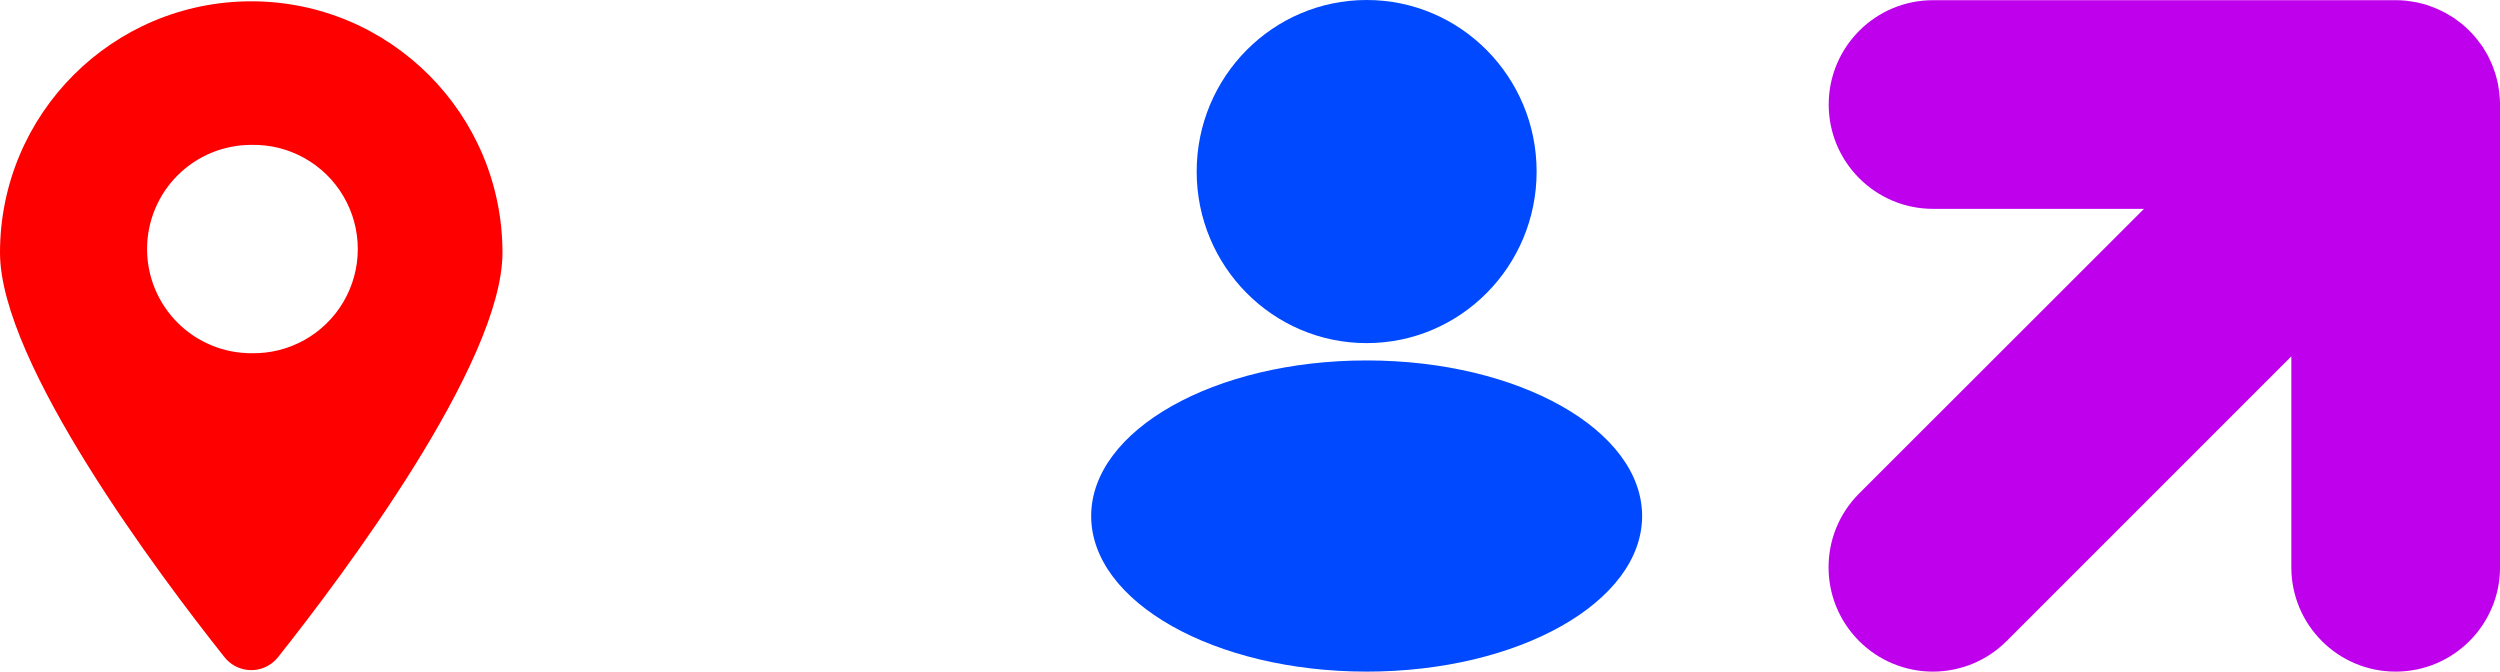
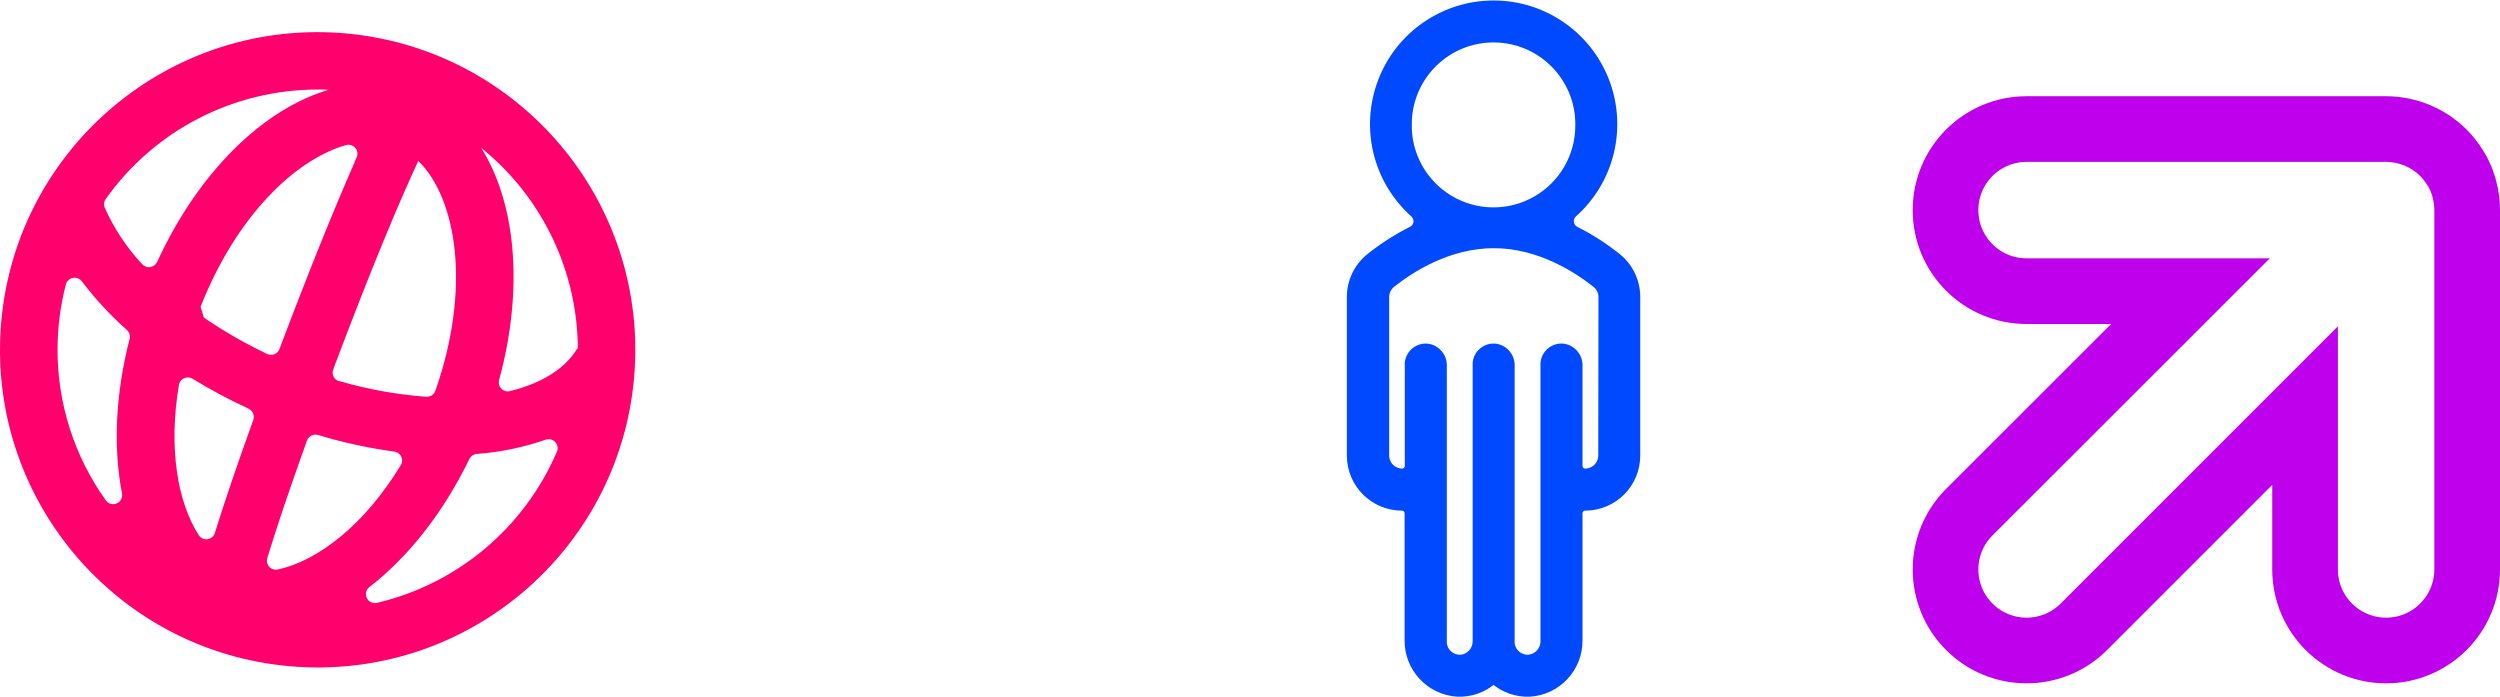
- <svg xmlns="http://www.w3.org/2000/svg" viewBox="0 0 536.99 144.27">
+ <svg xmlns="http://www.w3.org/2000/svg" viewBox="0 0 761.45 212.25">
  <defs>
-     <style>.cls-1{isolation:isolate;}.cls-2{fill:#be00ec;}.cls-2,.cls-3,.cls-4{mix-blend-mode:multiply;}.cls-3{fill:red;}.cls-5{fill:#0049ff;}</style>
+     <style>.cls-1{isolation:isolate;}.cls-2{fill:none;stroke:#be00ec;stroke-width:20px;}.cls-2,.cls-3,.cls-4{mix-blend-mode:multiply;}.cls-3{fill:#0049ff;stroke:#0049ff;stroke-width:2px;}.cls-4{fill:#ff006c;}</style>
  </defs>
  <g class="cls-1">
    <g id="Layer_2" data-name="Layer 2">
      <g id="Layer_1-2" data-name="Layer 1">
-         <path id="Path_16" data-name="Path 16" class="cls-2" d="M536.87,20.24c0-.32-.09-.64-.13-1s-.11-.81-.19-1.21-.17-.73-.26-1.1-.17-.69-.27-1-.25-.72-.37-1.07-.23-.67-.37-1-.3-.66-.46-1-.3-.67-.48-1-.36-.62-.55-.93-.37-.64-.57-.94-.5-.69-.76-1-.35-.5-.55-.73a22.66,22.66,0,0,0-3.13-3.14c-.25-.2-.5-.38-.75-.56s-.66-.51-1-.74-.65-.4-1-.59-.6-.37-.91-.54-.68-.33-1-.49-.64-.31-1-.45-.68-.25-1-.37-.69-.26-1-.37-.7-.18-1.05-.27S519.33.55,519,.48s-.82-.14-1.23-.19-.62-.11-.93-.14c-.74-.07-1.49-.11-2.23-.11h-99.4a22.41,22.41,0,0,0,0,44.82h45.31L399.33,106a22.41,22.41,0,0,0,0,31.69h0a22.39,22.39,0,0,0,31.69,0l61.15-61.15v45.31a22.4,22.4,0,0,0,22.4,22.41h0A22.42,22.42,0,0,0,537,121.87h0V22.46A20.64,20.64,0,0,0,536.87,20.24Z" />
-         <path id="Path_8" data-name="Path 8" class="cls-3" d="M54,.28a54,54,0,0,0-54,54H0C0,78,34.31,123.65,48.22,141.16a7.33,7.33,0,0,0,10.31,1.19,7.44,7.44,0,0,0,1.19-1.19c13.9-17.51,48.21-63.15,48.21-86.92A54,54,0,0,0,54,.28Zm0,75.59A22.38,22.38,0,0,1,31.59,53.49h0A22.37,22.37,0,0,1,54,31.12h0a22.38,22.38,0,1,1,0,44.75Z" />
-         <g id="Group_1" data-name="Group 1" class="cls-4">
-           <ellipse id="Ellipse_1" data-name="Ellipse 1" class="cls-5" cx="293.55" cy="110.84" rx="59.17" ry="33.42" />
-           <ellipse id="Ellipse_2" data-name="Ellipse 2" class="cls-5" cx="293.55" cy="36.85" rx="36.51" ry="36.85" />
-         </g>
+         <path id="Path_16" data-name="Path 16" class="cls-2" d="M751.32,61.5c0-.36-.1-.7-.15-1.06s-.12-.89-.2-1.33-.2-.81-.3-1.21-.18-.76-.29-1.13-.27-.78-.41-1.18-.26-.73-.4-1.1-.34-.72-.5-1.09-.34-.73-.53-1.1-.4-.68-.61-1-.41-.7-.64-1-.54-.76-.83-1.14-.38-.54-.6-.8a24.53,24.53,0,0,0-3.45-3.46c-.27-.22-.55-.41-.83-.62s-.73-.55-1.11-.81-.71-.44-1.07-.65-.65-.41-1-.59-.75-.37-1.13-.54-.7-.35-1.06-.5-.74-.27-1.12-.41-.76-.28-1.15-.4-.77-.2-1.16-.3-.78-.21-1.18-.29-.91-.15-1.37-.21l-1-.15c-.82-.08-1.63-.12-2.45-.12H617.25a24.68,24.68,0,0,0-24.68,24.69h0a24.67,24.67,0,0,0,24.68,24.68h49.92L599.8,156a24.68,24.68,0,0,0,0,34.9h0a24.69,24.69,0,0,0,34.91,0l67.37-67.37v49.92a24.68,24.68,0,0,0,24.68,24.68h0a24.7,24.7,0,0,0,24.69-24.68h0V63.94C751.44,63.13,751.4,62.31,751.32,61.5Z" />
+         <path id="Path_53" data-name="Path 53" class="cls-3" d="M492.69,78.15A72.49,72.49,0,0,0,480,70a2.94,2.94,0,0,1-.7-4.8,36.66,36.66,0,1,0-48.73,0,2.93,2.93,0,0,1,.18,4.15h0a3,3,0,0,1-.88.65,72,72,0,0,0-12.71,8.14,15.67,15.67,0,0,0-5.93,12.31v48.3A15.77,15.77,0,0,0,427,154.53h0a1.81,1.81,0,0,1,1.81,1.81V195a16.08,16.08,0,0,0,15.1,16.2,15.71,15.71,0,0,0,11-3.89,15.71,15.71,0,0,0,11,3.89A16.06,16.06,0,0,0,481,195V156.35a1.82,1.82,0,0,1,1.82-1.82h0a15.76,15.76,0,0,0,15.76-15.76h0V90.47A15.67,15.67,0,0,0,492.69,78.15ZM429,37.55a25.91,25.91,0,0,1,26.2-25.62h0a25.9,25.9,0,0,1,25.61,26.2h0A25.91,25.91,0,1,1,429,37.55Zm58.8,101.22a5,5,0,0,1-4.95,4.95h0A1.81,1.81,0,0,1,481,141.9h0V111.28a5.57,5.57,0,0,0-4.88-5.61,5.41,5.41,0,0,0-5.92,4.85h0a4.7,4.7,0,0,0,0,.53v84.2a5.11,5.11,0,0,1-4.46,5.15,5,5,0,0,1-5.41-4.44h0a4.15,4.15,0,0,1,0-.49V111.28a5.56,5.56,0,0,0-4.88-5.61,5.4,5.4,0,0,0-5.91,4.85h0a4.84,4.84,0,0,0,0,.53v84.2a5.1,5.1,0,0,1-4.45,5.15,5,5,0,0,1-5.42-4.44h0c0-.16,0-.33,0-.49V111.28a5.57,5.57,0,0,0-4.88-5.61,5.42,5.42,0,0,0-5.92,4.85h0c0,.18,0,.35,0,.53V141.9a1.82,1.82,0,0,1-1.82,1.82h0a5,5,0,0,1-4.94-4.95h0V90.47a5,5,0,0,1,1.87-3.88c5.64-4.5,17.15-12,31-12s25.37,7.53,31,12a5,5,0,0,1,1.88,3.89Z" />
+         <path id="Path_54" data-name="Path 54" class="cls-4" d="M103.07,10A96.75,96.75,0,1,0,193.3,112.82a98.88,98.88,0,0,0,0-12.65A96.86,96.86,0,0,0,103.07,10ZM176,106c-.12.17-.27.32-.4.51-3.84,6.1-11,10.33-20.32,12.63a2.73,2.73,0,0,1-3.28-2h0a2.65,2.65,0,0,1,0-1.34c7.57-27.71,5.21-53.83-5.47-70.8A79.08,79.08,0,0,1,176,106Zm-72.72,10.12a2.74,2.74,0,0,1-1.85-3.4l.06-.2.14-.37C113.34,81,122,60.56,127.41,49c11.72,11.51,16.17,38.67,5.21,70a2.76,2.76,0,0,1-2.77,1.85,129.17,129.17,0,0,1-26.6-4.81Zm4.66-66.52c-6.19,14-14.25,34-22.69,56.37l-.12.33a2.76,2.76,0,0,1-3.53,1.61h0l-.2-.09a139.53,139.53,0,0,1-19.31-11.1l-1-3.28C72,65.72,90,48.56,105.43,44.17a2.74,2.74,0,0,1,3.35,1.94h0a2.75,2.75,0,0,1-.15,1.83c-.24.52-.48,1.06-.72,1.61Zm-32.25,74.9a2.75,2.75,0,0,1,1.45,3.43c-4.79,13.29-8.76,24.94-11.68,34.34l0,.06a2.76,2.76,0,0,1-3.45,1.8,2.79,2.79,0,0,1-1.52-1.18c-6.43-10.14-9.23-26.47-6-45.69a2.73,2.73,0,0,1,3.15-2.27h0a2.63,2.63,0,0,1,1,.36,158.86,158.86,0,0,0,17.13,9.14Zm5.72,45.47c2.54-8.34,6.4-20,12.09-35.78a2.76,2.76,0,0,1,3.39-1.7,148.56,148.56,0,0,0,23.22,5.05,2.75,2.75,0,0,1,2.34,3.1h0a2.82,2.82,0,0,1-.39,1.06c-11,18.12-25.18,29.1-37.44,31.76a2.76,2.76,0,0,1-3.27-2.1h0a2.73,2.73,0,0,1,.06-1.39ZM96.76,27.27c1.13,0,2.25,0,3.36.08-20,5.88-39.7,25.09-52.28,52.47a2.76,2.76,0,0,1-4.53.66A62.85,62.85,0,0,1,31.89,63.26a2.77,2.77,0,0,1,.3-2.64A79.17,79.17,0,0,1,96.75,27.27ZM17.52,106.5a78.76,78.76,0,0,1,2.53-19.8,2.75,2.75,0,0,1,4.88-1,106.31,106.31,0,0,0,13.72,14.81,2.75,2.75,0,0,1,.83,2.72c-4.37,16.93-5,33.2-2.32,47.07a2.74,2.74,0,0,1-4.93,2.1A78.74,78.74,0,0,1,17.52,106.5Zm95,72.29c11.7-9,22.4-22.44,30.44-39a2.73,2.73,0,0,1,2.24-1.53,82.71,82.71,0,0,0,21-4.34,2.74,2.74,0,0,1,3.41,3.69,79.5,79.5,0,0,1-54.74,46,2.74,2.74,0,0,1-2.34-4.83Z" />
      </g>
    </g>
  </g>
</svg>
